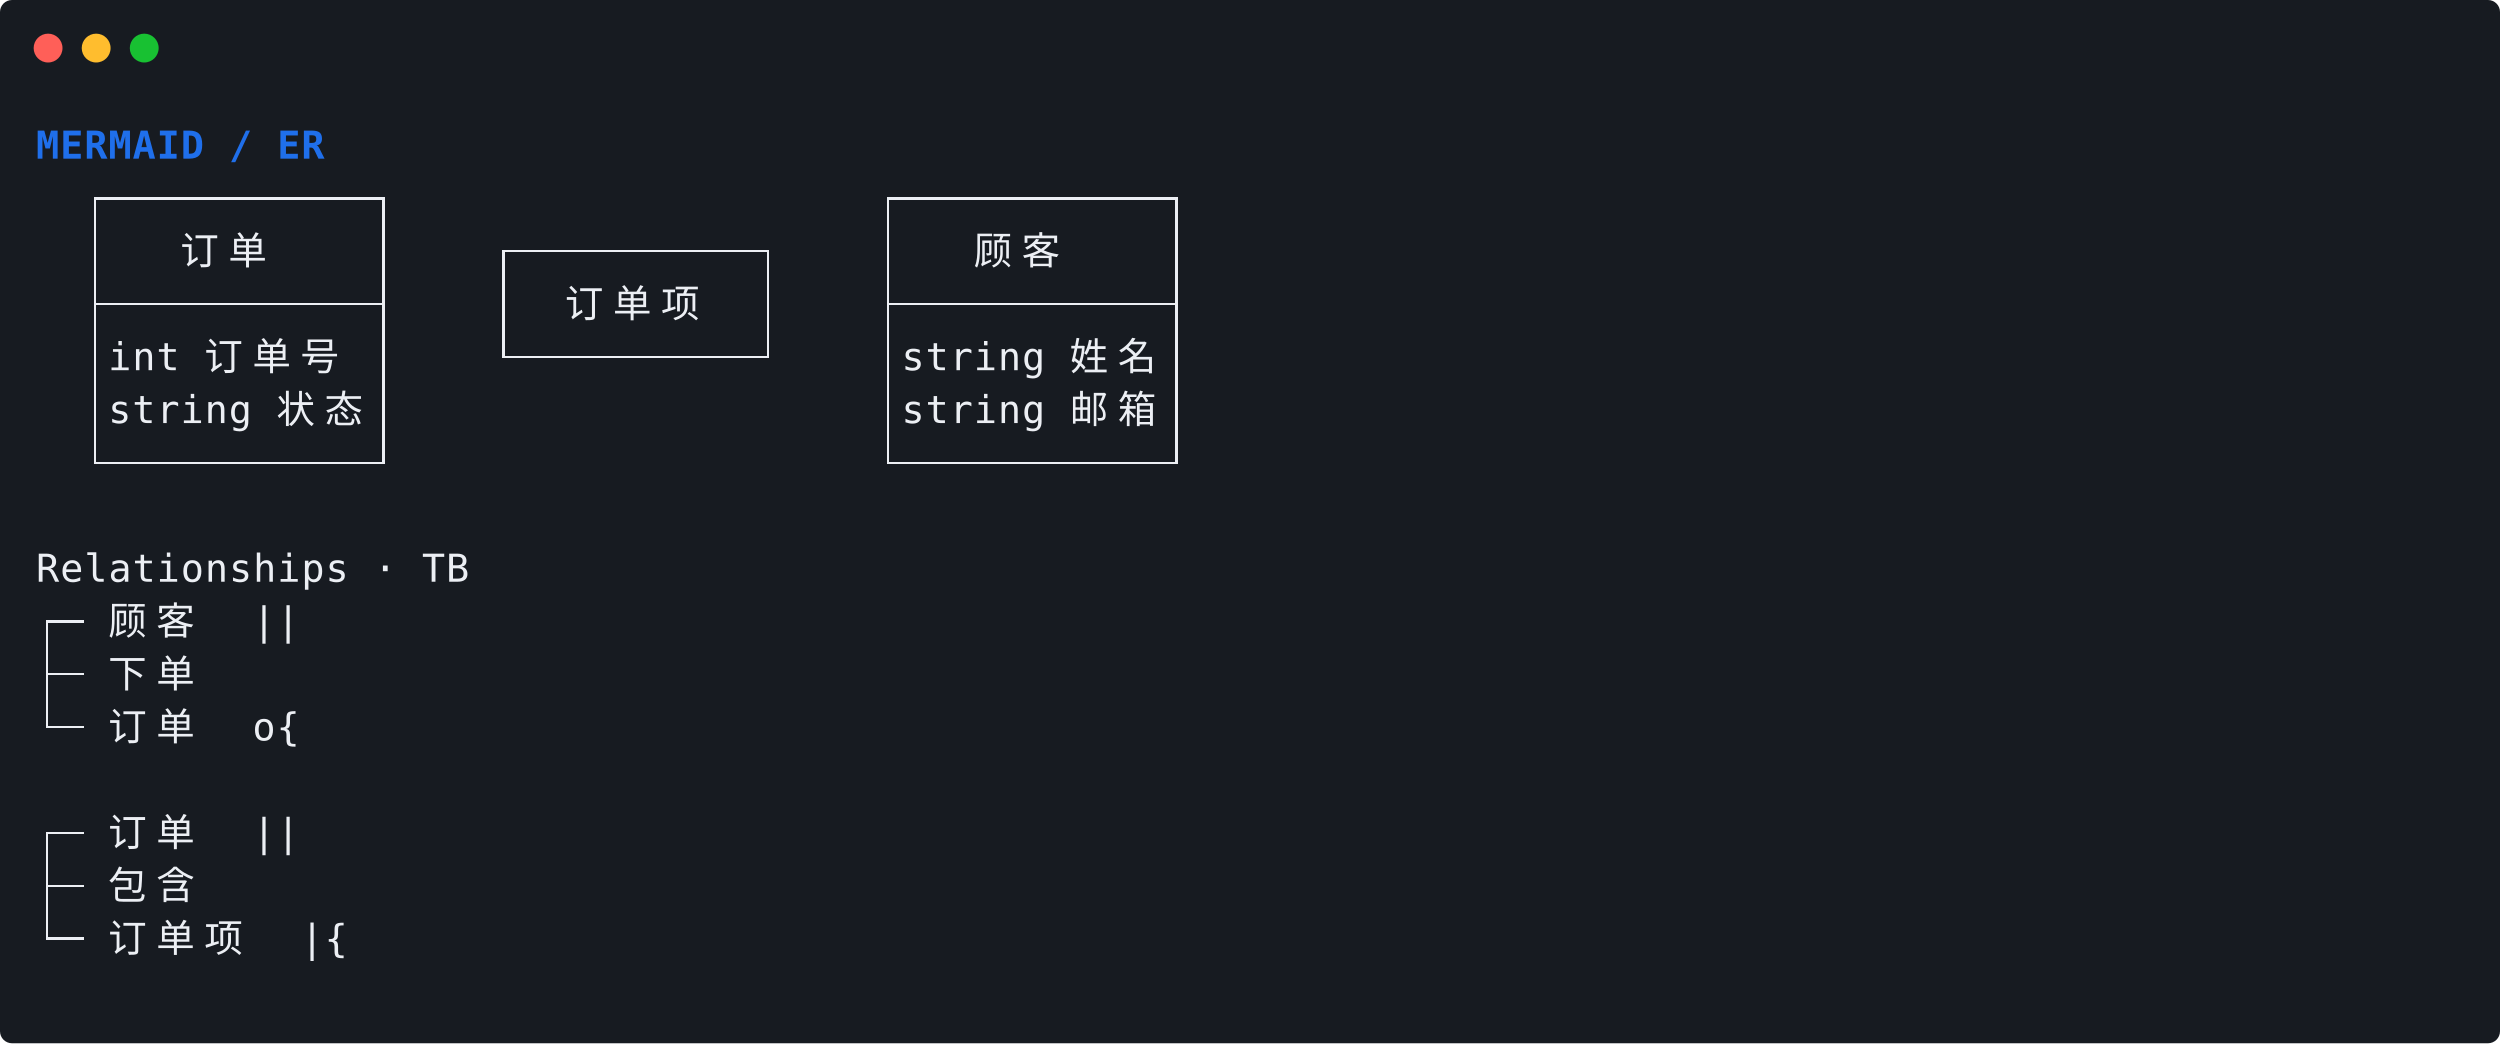
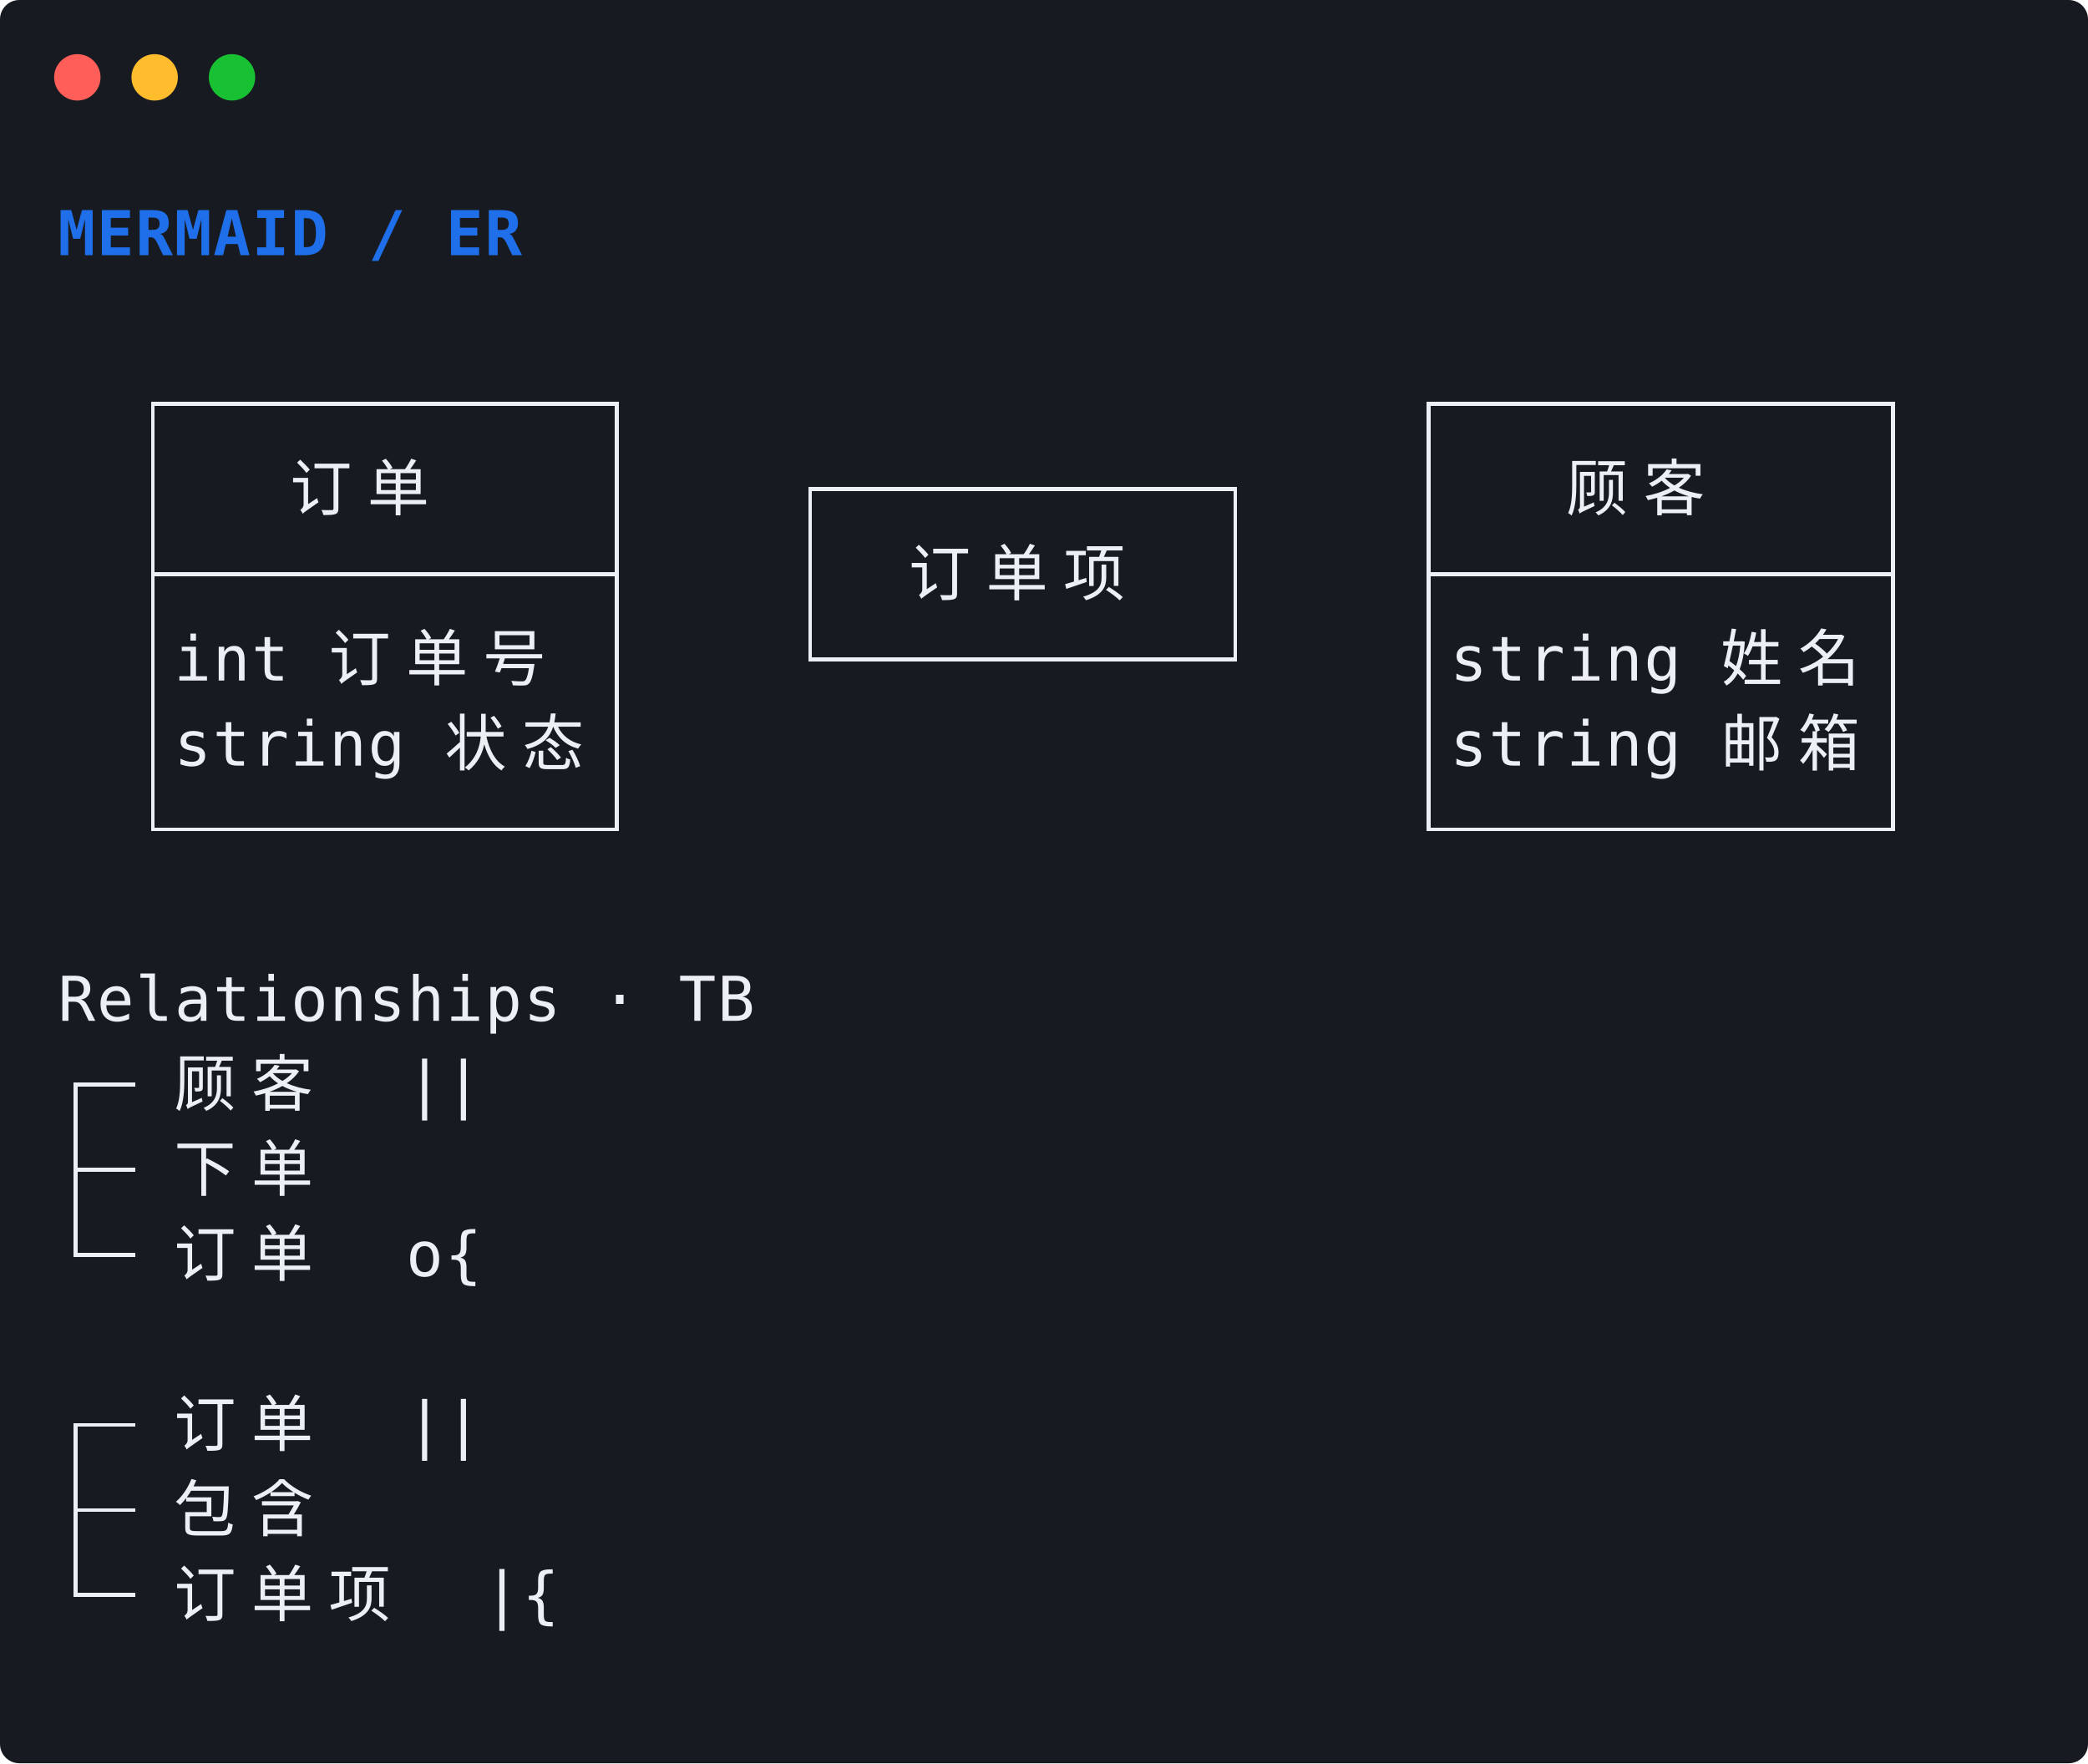
- <svg xmlns="http://www.w3.org/2000/svg" width="1040" height="434" viewBox="0 0 1040 434">
-   <rect width="1040" height="434" rx="5" fill="#171b21" />
+ <svg xmlns="http://www.w3.org/2000/svg" width="540" height="456" viewBox="0 0 540 456">
+   <rect width="540" height="456" rx="5" fill="#171b21" />
  <circle cx="20" cy="20" r="6" fill="#ff5f58" />
  <circle cx="40" cy="20" r="6" fill="#ffbd2e" />
  <circle cx="60" cy="20" r="6" fill="#18c132" />
-   <svg x="15" y="50" width="1000" height="374" viewBox="0 0 1000 374" overflow="hidden">
+   <svg x="15" y="50" width="500" height="396" viewBox="0 0 500 396" overflow="hidden">
    <style>.s0{fill:#1f6feb;font-weight:700}text{white-space:pre;font-kerning:none;font-variant-ligatures:none;font-synthesis:none;font-optical-sizing:none;-webkit-font-smoothing:antialiased;text-rendering:optimizeLegibility;text-decoration-skip-ink:none;text-decoration-thickness:1px;text-underline-offset:2px;letter-spacing:0.4px}</style>
    <g font-family="'JetBrains Mono','Fira Code','SF Mono',Menlo,Consolas,'DejaVu Sans Mono','Liberation Mono','Symbols Nerd Font Mono','Symbols Nerd Font','Powerline Symbols','Apple Symbols','Segoe UI Symbol','Noto Sans Symbols 2','Noto Sans Symbols','Apple Color Emoji','Segoe UI Emoji','Noto Color Emoji',monospace" font-size="16" fill="#eceff4" shape-rendering="crispEdges">
      <defs>
        <g id="c">
          <rect width="10" height="22" fill="#6a737d" />
        </g>
      </defs>
      <g class="r">
        <g transform="translate(0 0)">
          <g transform="translate(0 0)">
            <text y="16" class="s0">MERMAID / ER</text>
          </g>
-           <g transform="translate(0 22)">
+           <g transform="translate(0 44)">
            <path d="M24 10h6v1H24M24 10h1v12H24M30 10h110v1H30M140 10h5v1H140M144 10h1v12H144M354 10h6v1H354M354 10h1v12H354M360 10h110v1H360M470 10h5v1H470M474 10h1v12H474" />
          </g>
-           <g transform="translate(0 44)">
+           <g transform="translate(0 66)">
            <path d="M24 0h1v22H24M144 0h1v22H144M194 10h6v1H194M194 10h1v12H194M200 10h100v1H200M300 10h5v1H300M304 10h1v12H304M354 0h1v22H354M474 0h1v22H474" />
            <text x="60" y="16">订</text>
            <text x="80" y="16">单</text>
            <text x="390" y="16">顾</text>
            <text x="410" y="16">客</text>
          </g>
-           <g transform="translate(0 66)">
+           <g transform="translate(0 88)">
            <path d="M24 10h6v1H24M24 0h1v22H24M30 10h110v1H30M140 10h5v1H140M144 0h1v22H144M194 0h1v22H194M304 0h1v22H304M354 10h6v1H354M354 0h1v22H354M360 10h110v1H360M470 10h5v1H470M474 0h1v22H474" />
            <text x="220" y="16">订</text>
            <text x="240" y="16">单</text>
            <text x="260" y="16">项</text>
          </g>
-           <g transform="translate(0 88)">
+           <g transform="translate(0 110)">
            <path d="M24 0h1v22H24M144 0h1v22H144M194 10h6v1H194M194 0h1v11H194M200 10h100v1H200M300 10h5v1H300M304 0h1v11H304M354 0h1v22H354M474 0h1v22H474" />
            <text x="30" y="16">int</text>
            <text x="70" y="16">订</text>
            <text x="90" y="16">单</text>
            <text x="110" y="16">号</text>
            <text x="360" y="16">string</text>
            <text x="430" y="16">姓</text>
            <text x="450" y="16">名</text>
          </g>
-           <g transform="translate(0 110)">
+           <g transform="translate(0 132)">
            <path d="M24 0h1v22H24M144 0h1v22H144M354 0h1v22H354M474 0h1v22H474" />
            <text x="30" y="16">string</text>
            <text x="100" y="16">状</text>
            <text x="120" y="16">态</text>
            <text x="360" y="16">string</text>
            <text x="430" y="16">邮</text>
            <text x="450" y="16">箱</text>
          </g>
-           <g transform="translate(0 132)">
+           <g transform="translate(0 154)">
            <path d="M24 10h6v1H24M24 0h1v11H24M30 10h110v1H30M140 10h5v1H140M144 0h1v11H144M354 10h6v1H354M354 0h1v11H354M360 10h110v1H360M470 10h5v1H470M474 0h1v11H474" />
          </g>
-           <g transform="translate(0 176)">
+           <g transform="translate(0 198)">
            <text y="16">Relationships · TB</text>
          </g>
-           <g transform="translate(0 198)">
+           <g transform="translate(0 220)">
            <path d="M4 10h6v1H4M4 10h1v12H4M10 10h10v1H10" />
            <text x="30" y="16">顾</text>
            <text x="50" y="16">客</text>
            <text x="90" y="16">||</text>
          </g>
-           <g transform="translate(0 220)">
+           <g transform="translate(0 242)">
            <path d="M4 10h6v1H4M4 0h1v22H4M10 10h10v1H10" />
            <text x="30" y="16">下</text>
            <text x="50" y="16">单</text>
          </g>
-           <g transform="translate(0 242)">
+           <g transform="translate(0 264)">
            <path d="M4 10h6v1H4M4 0h1v11H4M10 10h10v1H10" />
            <text x="30" y="16">订</text>
            <text x="50" y="16">单</text>
            <text x="90" y="16">o{</text>
          </g>
-           <g transform="translate(0 286)">
+           <g transform="translate(0 308)">
            <path d="M4 10h6v1H4M4 10h1v12H4M10 10h10v1H10" />
            <text x="30" y="16">订</text>
            <text x="50" y="16">单</text>
            <text x="90" y="16">||</text>
          </g>
-           <g transform="translate(0 308)">
+           <g transform="translate(0 330)">
            <path d="M4 10h6v1H4M4 0h1v22H4M10 10h10v1H10" />
            <text x="30" y="16">包</text>
            <text x="50" y="16">含</text>
          </g>
-           <g transform="translate(0 330)">
+           <g transform="translate(0 352)">
            <path d="M4 10h6v1H4M4 0h1v11H4M10 10h10v1H10" />
            <text x="30" y="16">订</text>
            <text x="50" y="16">单</text>
            <text x="70" y="16">项</text>
            <text x="110" y="16">|{</text>
          </g>
        </g>
      </g>
    </g>
  </svg>
</svg>
